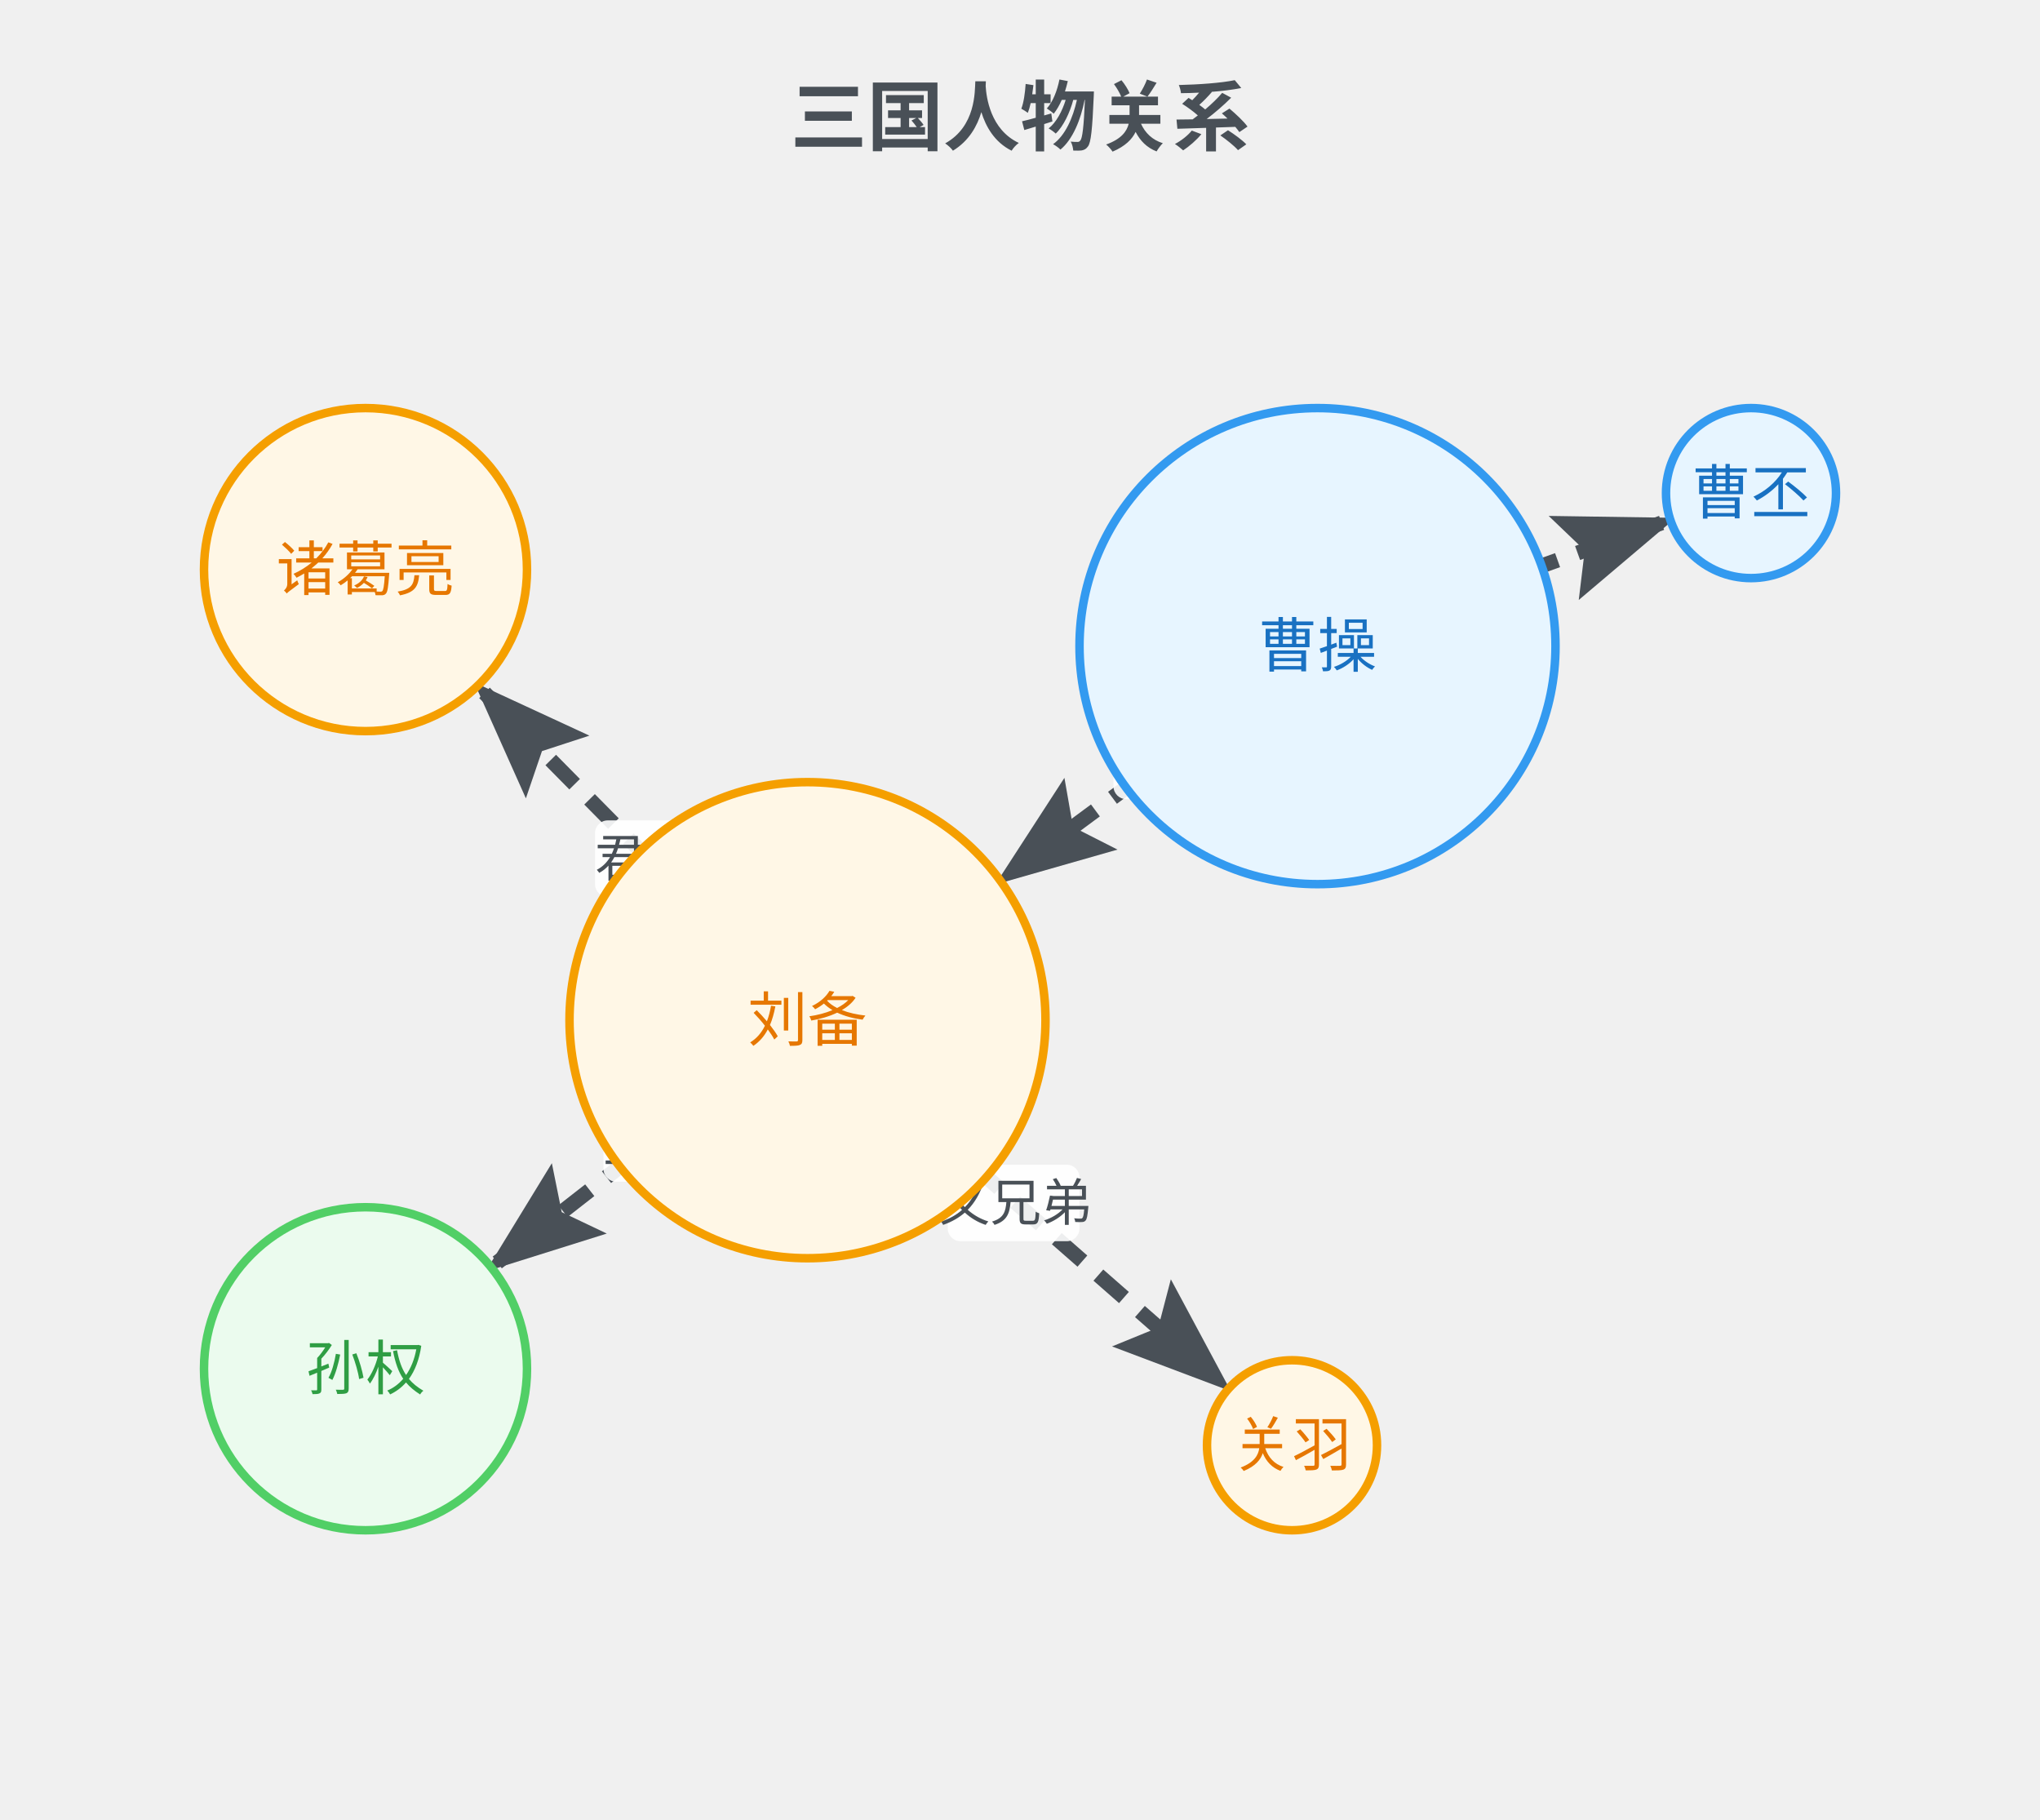
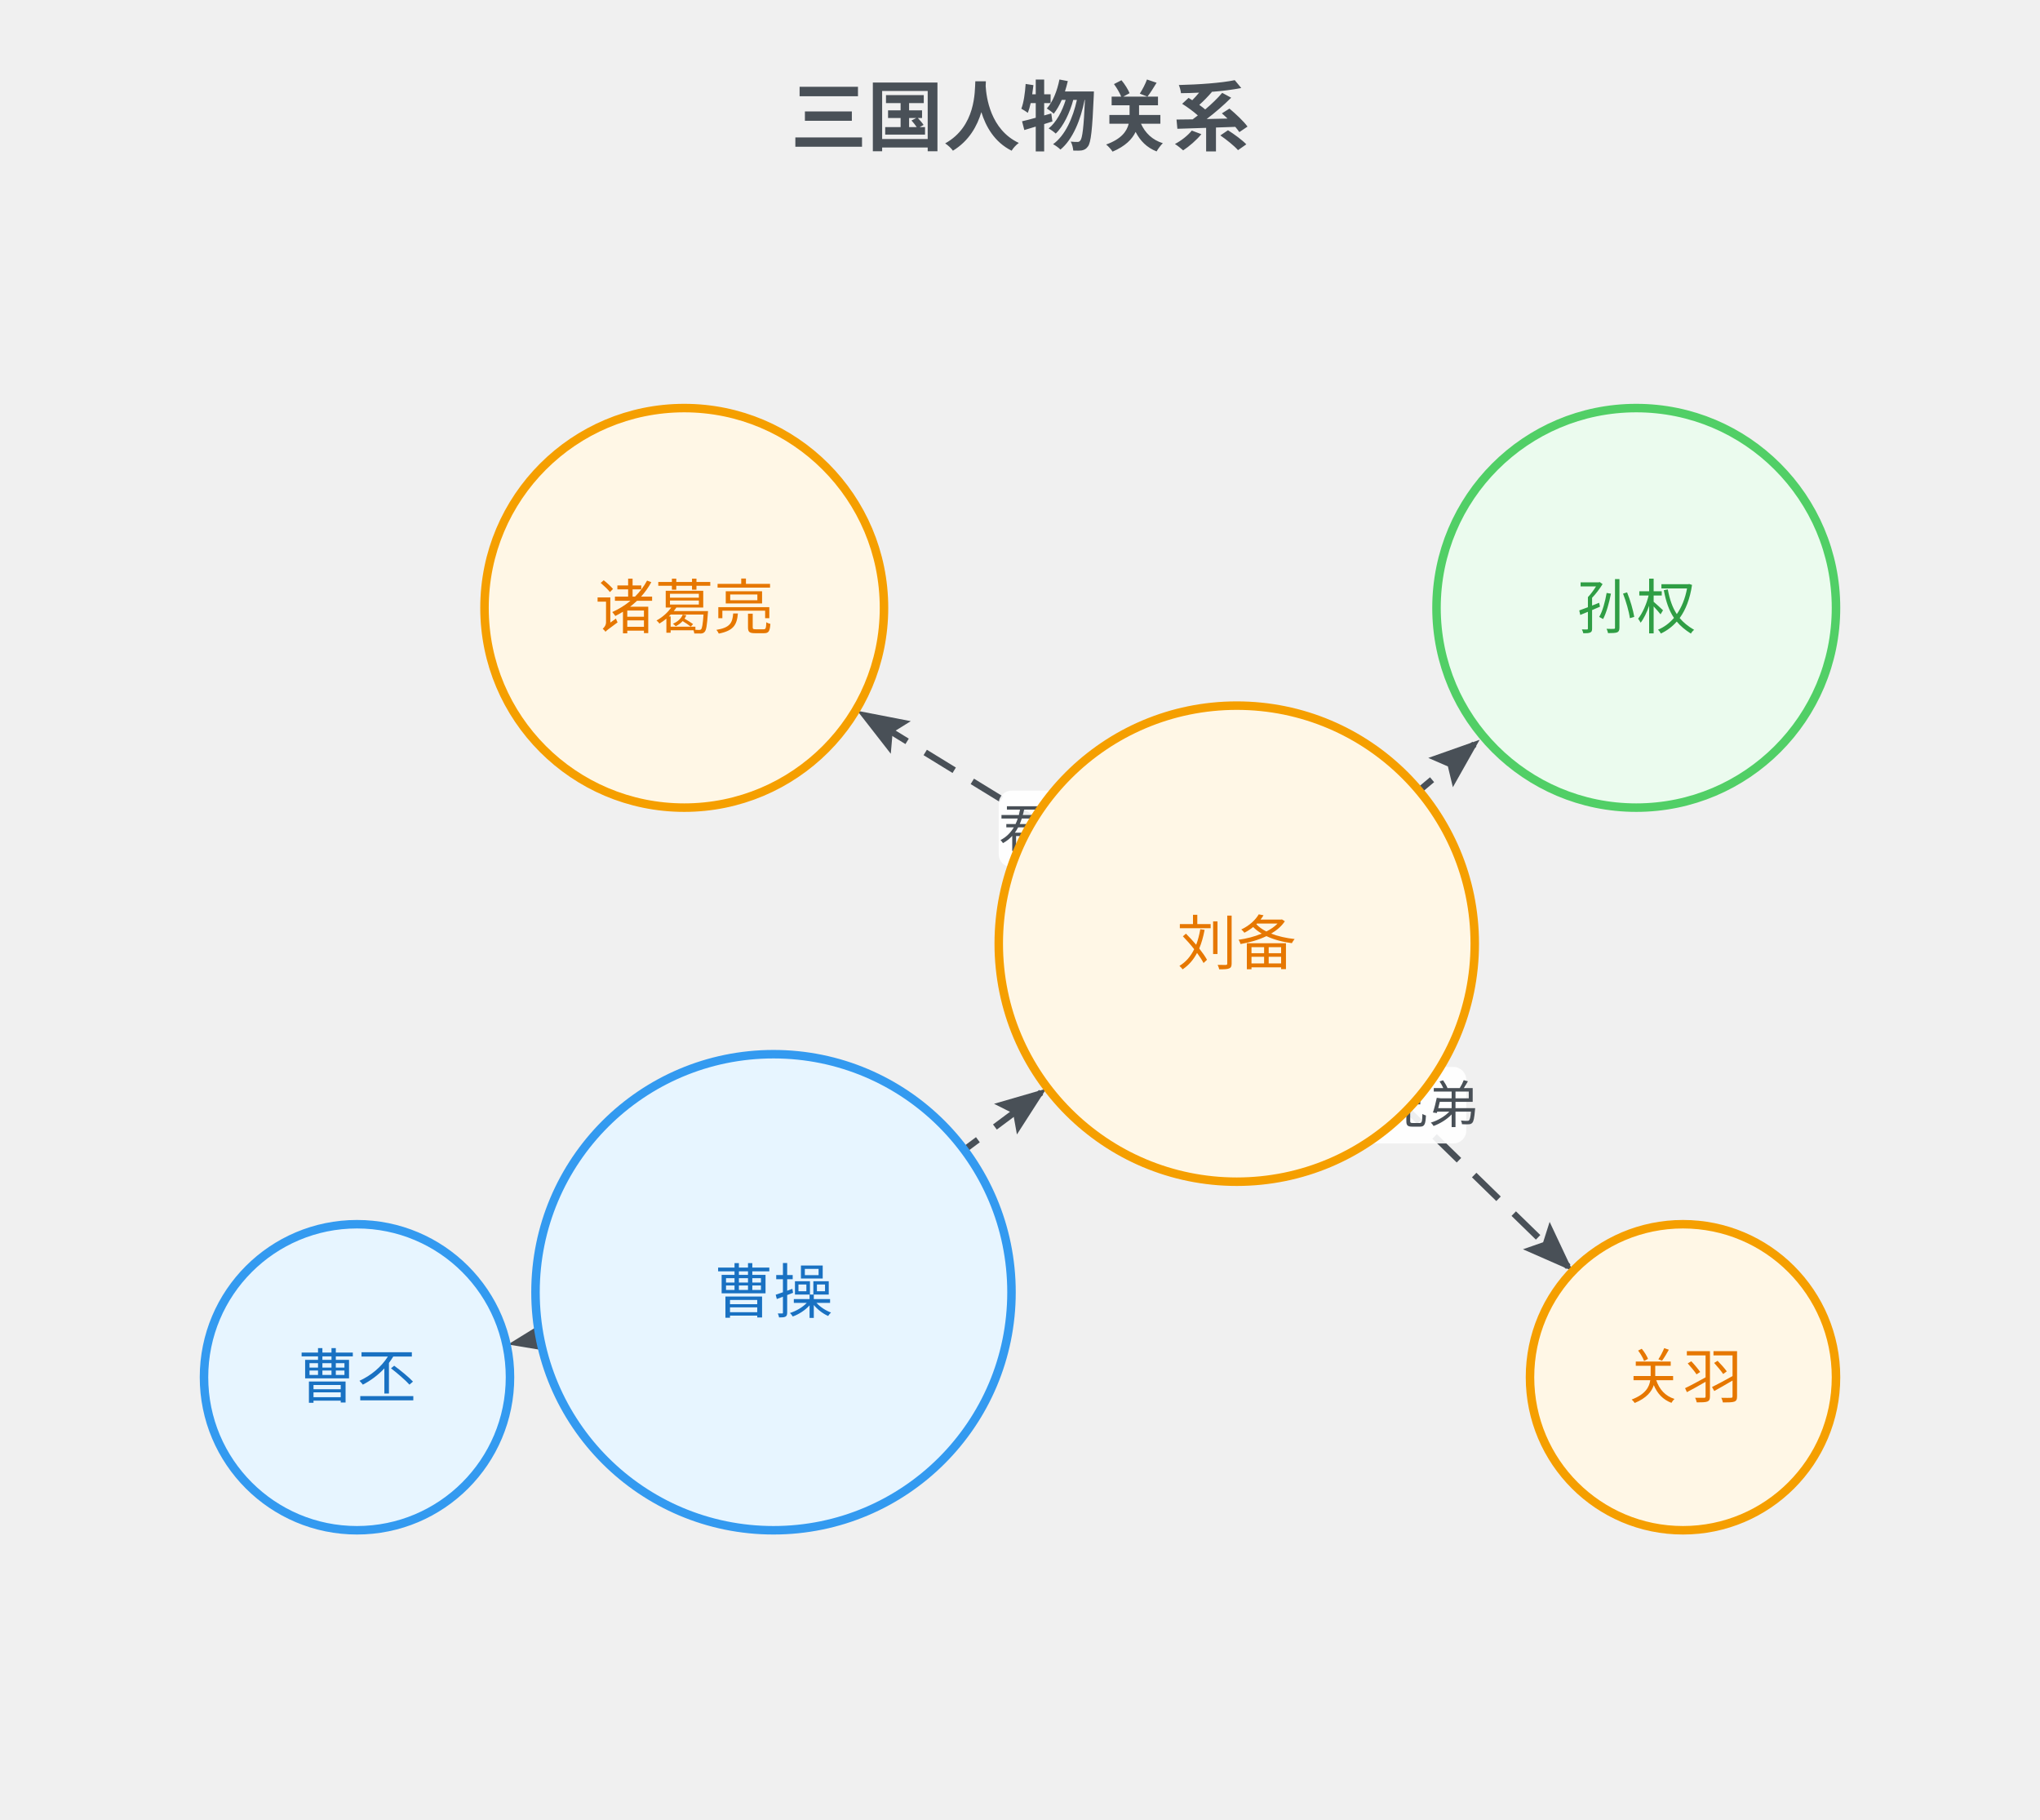
<svg xmlns="http://www.w3.org/2000/svg" width="480" height="428" viewBox="0 0 480 428">
  <text x="240" y="34" text-anchor="middle" font-family="Inter, system-ui, -apple-system, sans-serif" font-size="18" font-weight="700" fill="#495057">三国人物关系</text>
  <g class="network-diagram" transform="translate(0,48)">
    <defs>
      <marker id="net-1-arr" markerWidth="8" markerHeight="6" refX="7" refY="3" orient="auto" markerUnits="strokeWidth">
        <polygon points="0 0, 8 3, 0 6, 1.5 3" fill="#495057" />
      </marker>
      <style>.net-1-edge{stroke-dasharray:8 5;animation:net-1-dash 1.2s linear infinite;}@keyframes net-1-dash{to{stroke-dashoffset:-26;}}</style>
    </defs>
-     <line x1="310" y1="104" x2="391" y2="75" stroke="#495057" stroke-width="3.5" marker-end="url(#net-1-arr)" class="net-1-edge" />
-     <rect x="339" y="81" width="24" height="18" fill="white" rx="3" opacity="0.9" />
-     <text x="351" y="90" text-anchor="middle" dominant-baseline="middle" font-family="Inter, system-ui, -apple-system, sans-serif" font-size="12" fill="#495057">父子</text>
-     <line x1="190" y1="192" x2="114" y2="115" stroke="#495057" stroke-width="3.5" marker-end="url(#net-1-arr)" class="net-1-edge" />
-     <rect x="140" y="145" width="24" height="18" fill="white" rx="3" opacity="0.9" />
-     <text x="152" y="154" text-anchor="middle" dominant-baseline="middle" font-family="Inter, system-ui, -apple-system, sans-serif" font-size="12" fill="#495057">君臣</text>
-     <line x1="190" y1="192" x2="287" y2="277" stroke="#495057" stroke-width="3.5" marker-end="url(#net-1-arr)" class="net-1-edge" />
-     <rect x="223" y="226" width="31" height="18" fill="white" rx="3" opacity="0.9" />
-     <text x="239" y="235" text-anchor="middle" dominant-baseline="middle" font-family="Inter, system-ui, -apple-system, sans-serif" font-size="12" fill="#495057">义兄弟</text>
-     <line x1="310" y1="104" x2="237" y2="158" stroke="#495057" stroke-width="3.5" marker-end="url(#net-1-arr)" class="net-1-edge" />
-     <rect x="262" y="122" width="24" height="18" fill="white" rx="3" opacity="0.9" />
-     <text x="274" y="131" text-anchor="middle" dominant-baseline="middle" font-family="Inter, system-ui, -apple-system, sans-serif" font-size="12" fill="#495057">敌对</text>
-     <line x1="190" y1="192" x2="117" y2="249" stroke="#495057" stroke-width="3.5" marker-end="url(#net-1-arr)" class="net-1-edge" />
-     <rect x="142" y="212" width="24" height="18" fill="white" rx="3" opacity="0.9" />
-     <text x="154" y="221" text-anchor="middle" dominant-baseline="middle" font-family="Inter, system-ui, -apple-system, sans-serif" font-size="12" fill="#495057">盟友</text>
-     <circle cx="310" cy="104" r="56" fill="#e7f5ff" stroke="#339af0" stroke-width="2" />
-     <text x="310" y="104" text-anchor="middle" dominant-baseline="middle" font-family="Inter, system-ui, -apple-system, sans-serif" font-size="14" fill="#1971c2">曹操</text>
-     <circle cx="412" cy="68" r="20" fill="#e7f5ff" stroke="#339af0" stroke-width="2" />
-     <text x="412" y="68" text-anchor="middle" dominant-baseline="middle" font-family="Inter, system-ui, -apple-system, sans-serif" font-size="14" fill="#1971c2">曹丕</text>
-     <circle cx="190" cy="192" r="56" fill="#fff7e6" stroke="#f59f00" stroke-width="2" />
-     <text x="190" y="192" text-anchor="middle" dominant-baseline="middle" font-family="Inter, system-ui, -apple-system, sans-serif" font-size="14" fill="#e67700">刘备</text>
-     <circle cx="86" cy="86" r="38" fill="#fff7e6" stroke="#f59f00" stroke-width="2" />
-     <text x="86" y="86" text-anchor="middle" dominant-baseline="middle" font-family="Inter, system-ui, -apple-system, sans-serif" font-size="14" fill="#e67700">诸葛亮</text>
-     <circle cx="304" cy="292" r="20" fill="#fff7e6" stroke="#f59f00" stroke-width="2" />
-     <text x="304" y="292" text-anchor="middle" dominant-baseline="middle" font-family="Inter, system-ui, -apple-system, sans-serif" font-size="14" fill="#e67700">关羽</text>
-     <circle cx="86" cy="274" r="38" fill="#ebfbee" stroke="#51cf66" stroke-width="2" />
-     <text x="86" y="274" text-anchor="middle" dominant-baseline="middle" font-family="Inter, system-ui, -apple-system, sans-serif" font-size="14" fill="#2f9e44">孙权</text>
+     <line x1="182" y1="256" x2="121" y2="268" stroke="#495057" stroke-width="1.5" marker-end="url(#net-1-arr)" class="net-1-edge" />
+     <rect x="140" y="253" width="24" height="18" fill="white" rx="3" opacity="0.9" />
+     <text x="152" y="262" text-anchor="middle" dominant-baseline="middle" font-family="Inter, system-ui, -apple-system, sans-serif" font-size="12" fill="#495057">父子</text>
+     <line x1="291" y1="174" x2="203" y2="120" stroke="#495057" stroke-width="1.5" marker-end="url(#net-1-arr)" class="net-1-edge" />
+     <rect x="235" y="138" width="24" height="18" fill="white" rx="3" opacity="0.9" />
+     <text x="247" y="147" text-anchor="middle" dominant-baseline="middle" font-family="Inter, system-ui, -apple-system, sans-serif" font-size="12" fill="#495057">君臣</text>
+     <line x1="291" y1="174" x2="369" y2="250" stroke="#495057" stroke-width="1.5" marker-end="url(#net-1-arr)" class="net-1-edge" />
+     <rect x="314" y="203" width="31" height="18" fill="white" rx="3" opacity="0.9" />
+     <text x="330" y="212" text-anchor="middle" dominant-baseline="middle" font-family="Inter, system-ui, -apple-system, sans-serif" font-size="12" fill="#495057">义兄弟</text>
+     <line x1="182" y1="256" x2="245" y2="209" stroke="#495057" stroke-width="1.5" marker-end="url(#net-1-arr)" class="net-1-edge" />
+     <rect x="202" y="224" width="24" height="18" fill="white" rx="3" opacity="0.9" />
+     <text x="214" y="233" text-anchor="middle" dominant-baseline="middle" font-family="Inter, system-ui, -apple-system, sans-serif" font-size="12" fill="#495057">敌对</text>
+     <line x1="291" y1="174" x2="347" y2="127" stroke="#495057" stroke-width="1.5" marker-end="url(#net-1-arr)" class="net-1-edge" />
+     <rect x="307" y="142" width="24" height="18" fill="white" rx="3" opacity="0.9" />
+     <text x="319" y="151" text-anchor="middle" dominant-baseline="middle" font-family="Inter, system-ui, -apple-system, sans-serif" font-size="12" fill="#495057">盟友</text>
+     <circle cx="182" cy="256" r="56" fill="#e7f5ff" stroke="#339af0" stroke-width="2" />
+     <text x="182" y="256" text-anchor="middle" dominant-baseline="middle" font-family="Inter, system-ui, -apple-system, sans-serif" font-size="14" fill="#1971c2">曹操</text>
+     <circle cx="84" cy="276" r="36" fill="#e7f5ff" stroke="#339af0" stroke-width="2" />
+     <text x="84" y="276" text-anchor="middle" dominant-baseline="middle" font-family="Inter, system-ui, -apple-system, sans-serif" font-size="14" fill="#1971c2">曹丕</text>
+     <circle cx="291" cy="174" r="56" fill="#fff7e6" stroke="#f59f00" stroke-width="2" />
+     <text x="291" y="174" text-anchor="middle" dominant-baseline="middle" font-family="Inter, system-ui, -apple-system, sans-serif" font-size="14" fill="#e67700">刘备</text>
+     <circle cx="161" cy="95" r="47" fill="#fff7e6" stroke="#f59f00" stroke-width="2" />
+     <text x="161" y="95" text-anchor="middle" dominant-baseline="middle" font-family="Inter, system-ui, -apple-system, sans-serif" font-size="14" fill="#e67700">诸葛亮</text>
+     <circle cx="396" cy="276" r="36" fill="#fff7e6" stroke="#f59f00" stroke-width="2" />
+     <text x="396" y="276" text-anchor="middle" dominant-baseline="middle" font-family="Inter, system-ui, -apple-system, sans-serif" font-size="14" fill="#e67700">关羽</text>
+     <circle cx="385" cy="95" r="47" fill="#ebfbee" stroke="#51cf66" stroke-width="2" />
+     <text x="385" y="95" text-anchor="middle" dominant-baseline="middle" font-family="Inter, system-ui, -apple-system, sans-serif" font-size="14" fill="#2f9e44">孙权</text>
  </g>
</svg>
